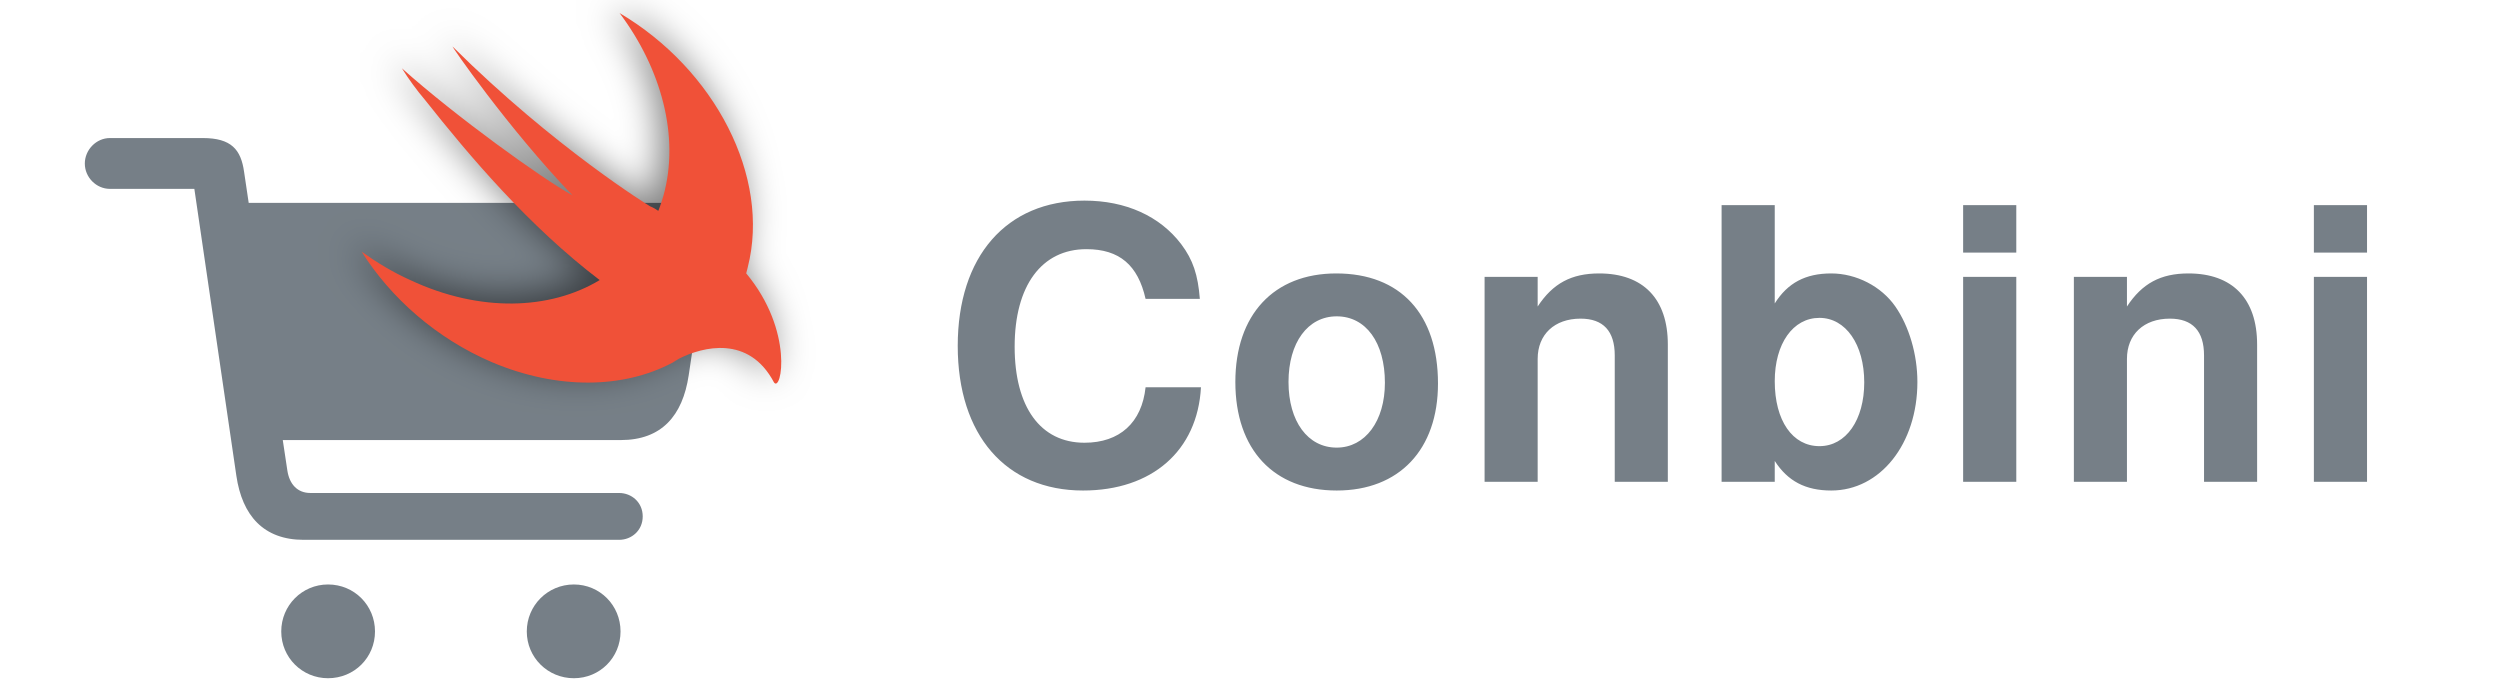
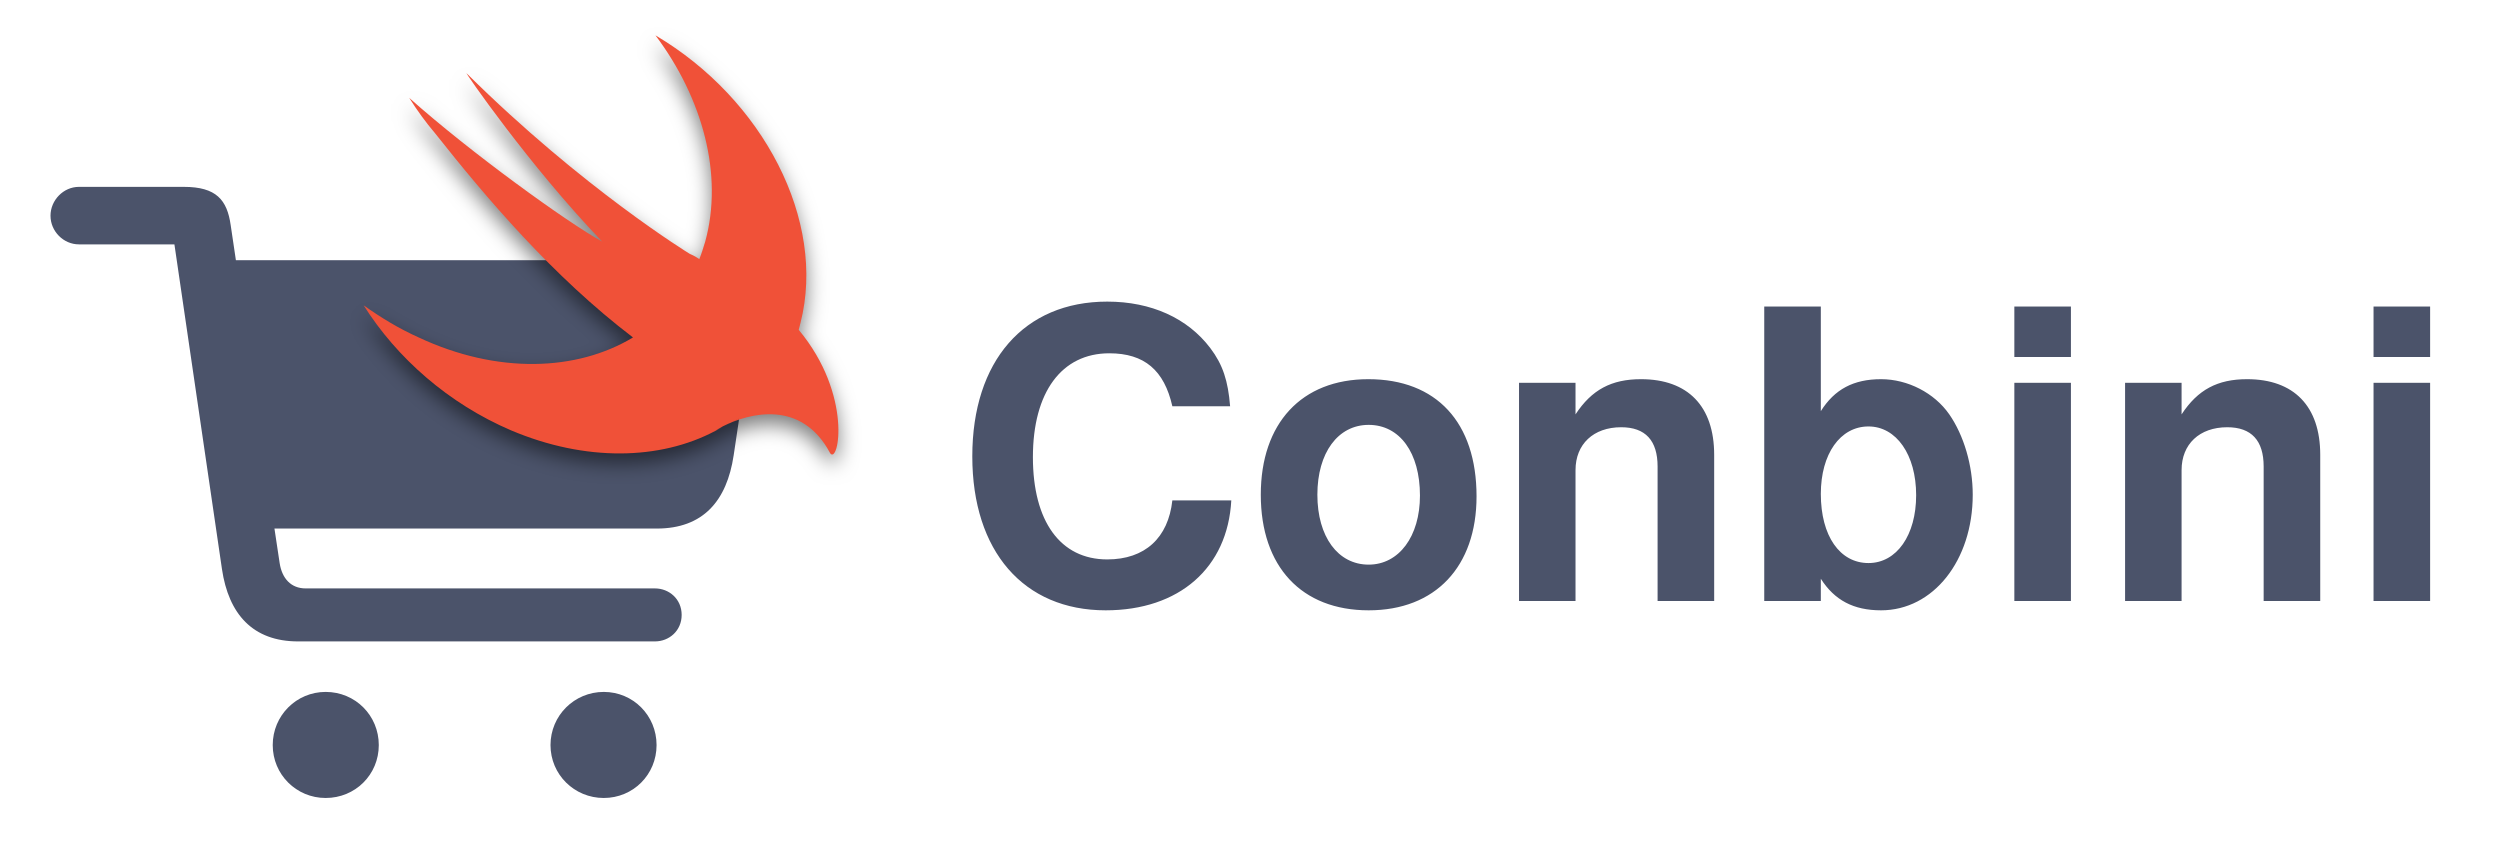
- <svg xmlns="http://www.w3.org/2000/svg" xmlns:xlink="http://www.w3.org/1999/xlink" height="150" viewBox="0 0 560 150" width="539">
+ <svg xmlns="http://www.w3.org/2000/svg" xmlns:xlink="http://www.w3.org/1999/xlink" height="170" viewBox="0 0 495 170" width="495">
  <defs>
-     <path id="a" d="m167.149 58.31c.117-.463.234-.926.352-1.388 5.157-20.246-7.384-44.311-28.716-56.921 9.377 12.495 13.479 27.651 9.846 40.84-.352 1.157-.703 2.314-1.172 3.471-.469-.347-1.055-.694-1.875-1.041 0 0-21.215-12.958-44.188-35.749-.586-.578 12.307 18.164 26.841 33.32-6.915-3.818-26.02-17.585-38.21-28.461 1.524 2.43 3.282 4.859 5.157 7.057 10.08 12.726 23.325 28.345 39.148 40.377-11.135 6.71-26.841 7.289-42.43 0-3.868-1.735-7.501-3.934-10.9-6.363 6.564 10.412 16.761 19.437 29.185 24.758 14.768 6.247 29.537 5.9 40.437.116s.117 0 .117-.116c.469-.231.938-.578 1.407-.81 5.274-2.661 15.589-5.322 21.215 5.322 1.641 2.43 4.571-11.454-6.212-24.411z" />
-     <filter id="b" height="131.3%" width="127.7%" x="-16%" y="-18.1%">
-       <feOffset dx="-2" dy="-2" in="SourceAlpha" result="shadowOffsetOuter1" />
-       <feGaussianBlur in="shadowOffsetOuter1" result="shadowBlurOuter1" stdDeviation="4" />
+     <path id="a" d="m148.149 58.31c.117-.463.234-.926.352-1.388 5.157-20.246-7.384-44.311-28.716-56.921 9.377 12.495 13.479 27.651 9.846 40.84-.352 1.157-.703 2.314-1.172 3.471-.469-.347-1.055-.694-1.875-1.041 0 0-21.215-12.958-44.188-35.749-.586-.578 12.307 18.164 26.841 33.32-6.915-3.818-26.02-17.585-38.21-28.461 1.524 2.43 3.282 4.859 5.157 7.057 10.08 12.726 23.325 28.345 39.148 40.377-11.135 6.71-26.841 7.289-42.43 0-3.868-1.735-7.501-3.934-10.9-6.363 6.564 10.412 16.761 19.437 29.185 24.758 14.768 6.247 29.537 5.9 40.437.116s.117 0 .117-.116c.469-.231.938-.578 1.407-.81 5.274-2.661 15.589-5.322 21.215 5.322 1.641 2.43 4.571-11.454-6.212-24.411z" />
+     <filter id="b" height="116.9%" width="114.9%" x="-7.4%" y="-6%">
+       <feOffset dy="2" in="SourceAlpha" result="shadowOffsetOuter1" />
+       <feGaussianBlur in="shadowOffsetOuter1" result="shadowBlurOuter1" stdDeviation="2" />
      <feColorMatrix in="shadowBlurOuter1" values="0 0 0 0 0   0 0 0 0 0   0 0 0 0 0  0 0 0 0.5 0" />
    </filter>
  </defs>
  <g fill="none" fill-rule="evenodd">
-     <text fill="#767f87" font-family="Helvetica-Bold, Helvetica" font-size="85" font-weight="bold" letter-spacing="1.5">
-       <tspan x="210.796" y="105">Conbini</tspan>
+     <text fill="#4b536a" font-family="Helvetica-Bold, Helvetica" font-size="80" font-weight="bold">
+       <tspan x="189" y="119">Conbini</tspan>
    </text>
-     <g fill-rule="nonzero">
-       <path d="m19 33.716c0 3.092 2.575 5.669 5.619 5.669h18.916l9.411 64.279c1.311 8.902 6.087 14.336 15.077 14.336h70.655c2.81 0 5.291-2.108 5.291-5.247 0-3.139-2.482-5.247-5.291-5.247h-69.157c-2.903 0-4.682-1.968-5.15-5.013l-1.03-6.84h75.712c9.13 0 13.859-5.435 15.217-14.524l4.495-30.125c.093-.75.234-1.827.234-2.483 0-3.561-2.389-5.997-6.696-5.997h-96.595l-1.03-6.934c-.702-5.013-2.856-7.59-9.271-7.59h-20.789c-3.043 0-5.619 2.624-5.619 5.716zm44 104.807c0 5.841 4.682 10.477 10.477 10.477 5.887 0 10.523-4.636 10.523-10.477 0-5.841-4.636-10.523-10.523-10.523-5.795 0-10.477 4.682-10.477 10.523zm55 0c0 5.841 4.718 10.477 10.545 10.477 5.829 0 10.455-4.636 10.455-10.477 0-5.841-4.626-10.523-10.455-10.523-5.828 0-10.545 4.682-10.545 10.523z" fill="#767f87" />
+     <g fill-rule="nonzero" transform="translate(10 7)">
+       <path d="m0 35.716c0 3.092 2.575 5.669 5.619 5.669h18.916l9.411 64.279c1.311 8.902 6.087 14.336 15.077 14.336h70.655c2.81 0 5.291-2.108 5.291-5.247 0-3.139-2.482-5.247-5.291-5.247h-69.157c-2.903 0-4.682-1.968-5.15-5.013l-1.03-6.84h75.712c9.13 0 13.859-5.435 15.217-14.524l4.495-30.125c.093-.75.234-1.827.234-2.483 0-3.561-2.389-5.997-6.696-5.997h-96.595l-1.03-6.934c-.702-5.013-2.856-7.59-9.271-7.59h-20.789c-3.043 0-5.619 2.624-5.619 5.716zm44 104.807c0 5.841 4.682 10.477 10.477 10.477 5.887 0 10.523-4.636 10.523-10.477 0-5.841-4.636-10.523-10.523-10.523-5.795 0-10.477 4.682-10.477 10.523zm55 0c0 5.841 4.718 10.477 10.545 10.477 5.829 0 10.455-4.636 10.455-10.477 0-5.841-4.626-10.523-10.455-10.523-5.828 0-10.545 4.682-10.545 10.523z" fill="#4b536a" />
      <use fill="#000" filter="url(#b)" xlink:href="#a" />
      <use fill="#f05138" xlink:href="#a" />
    </g>
  </g>
</svg>
